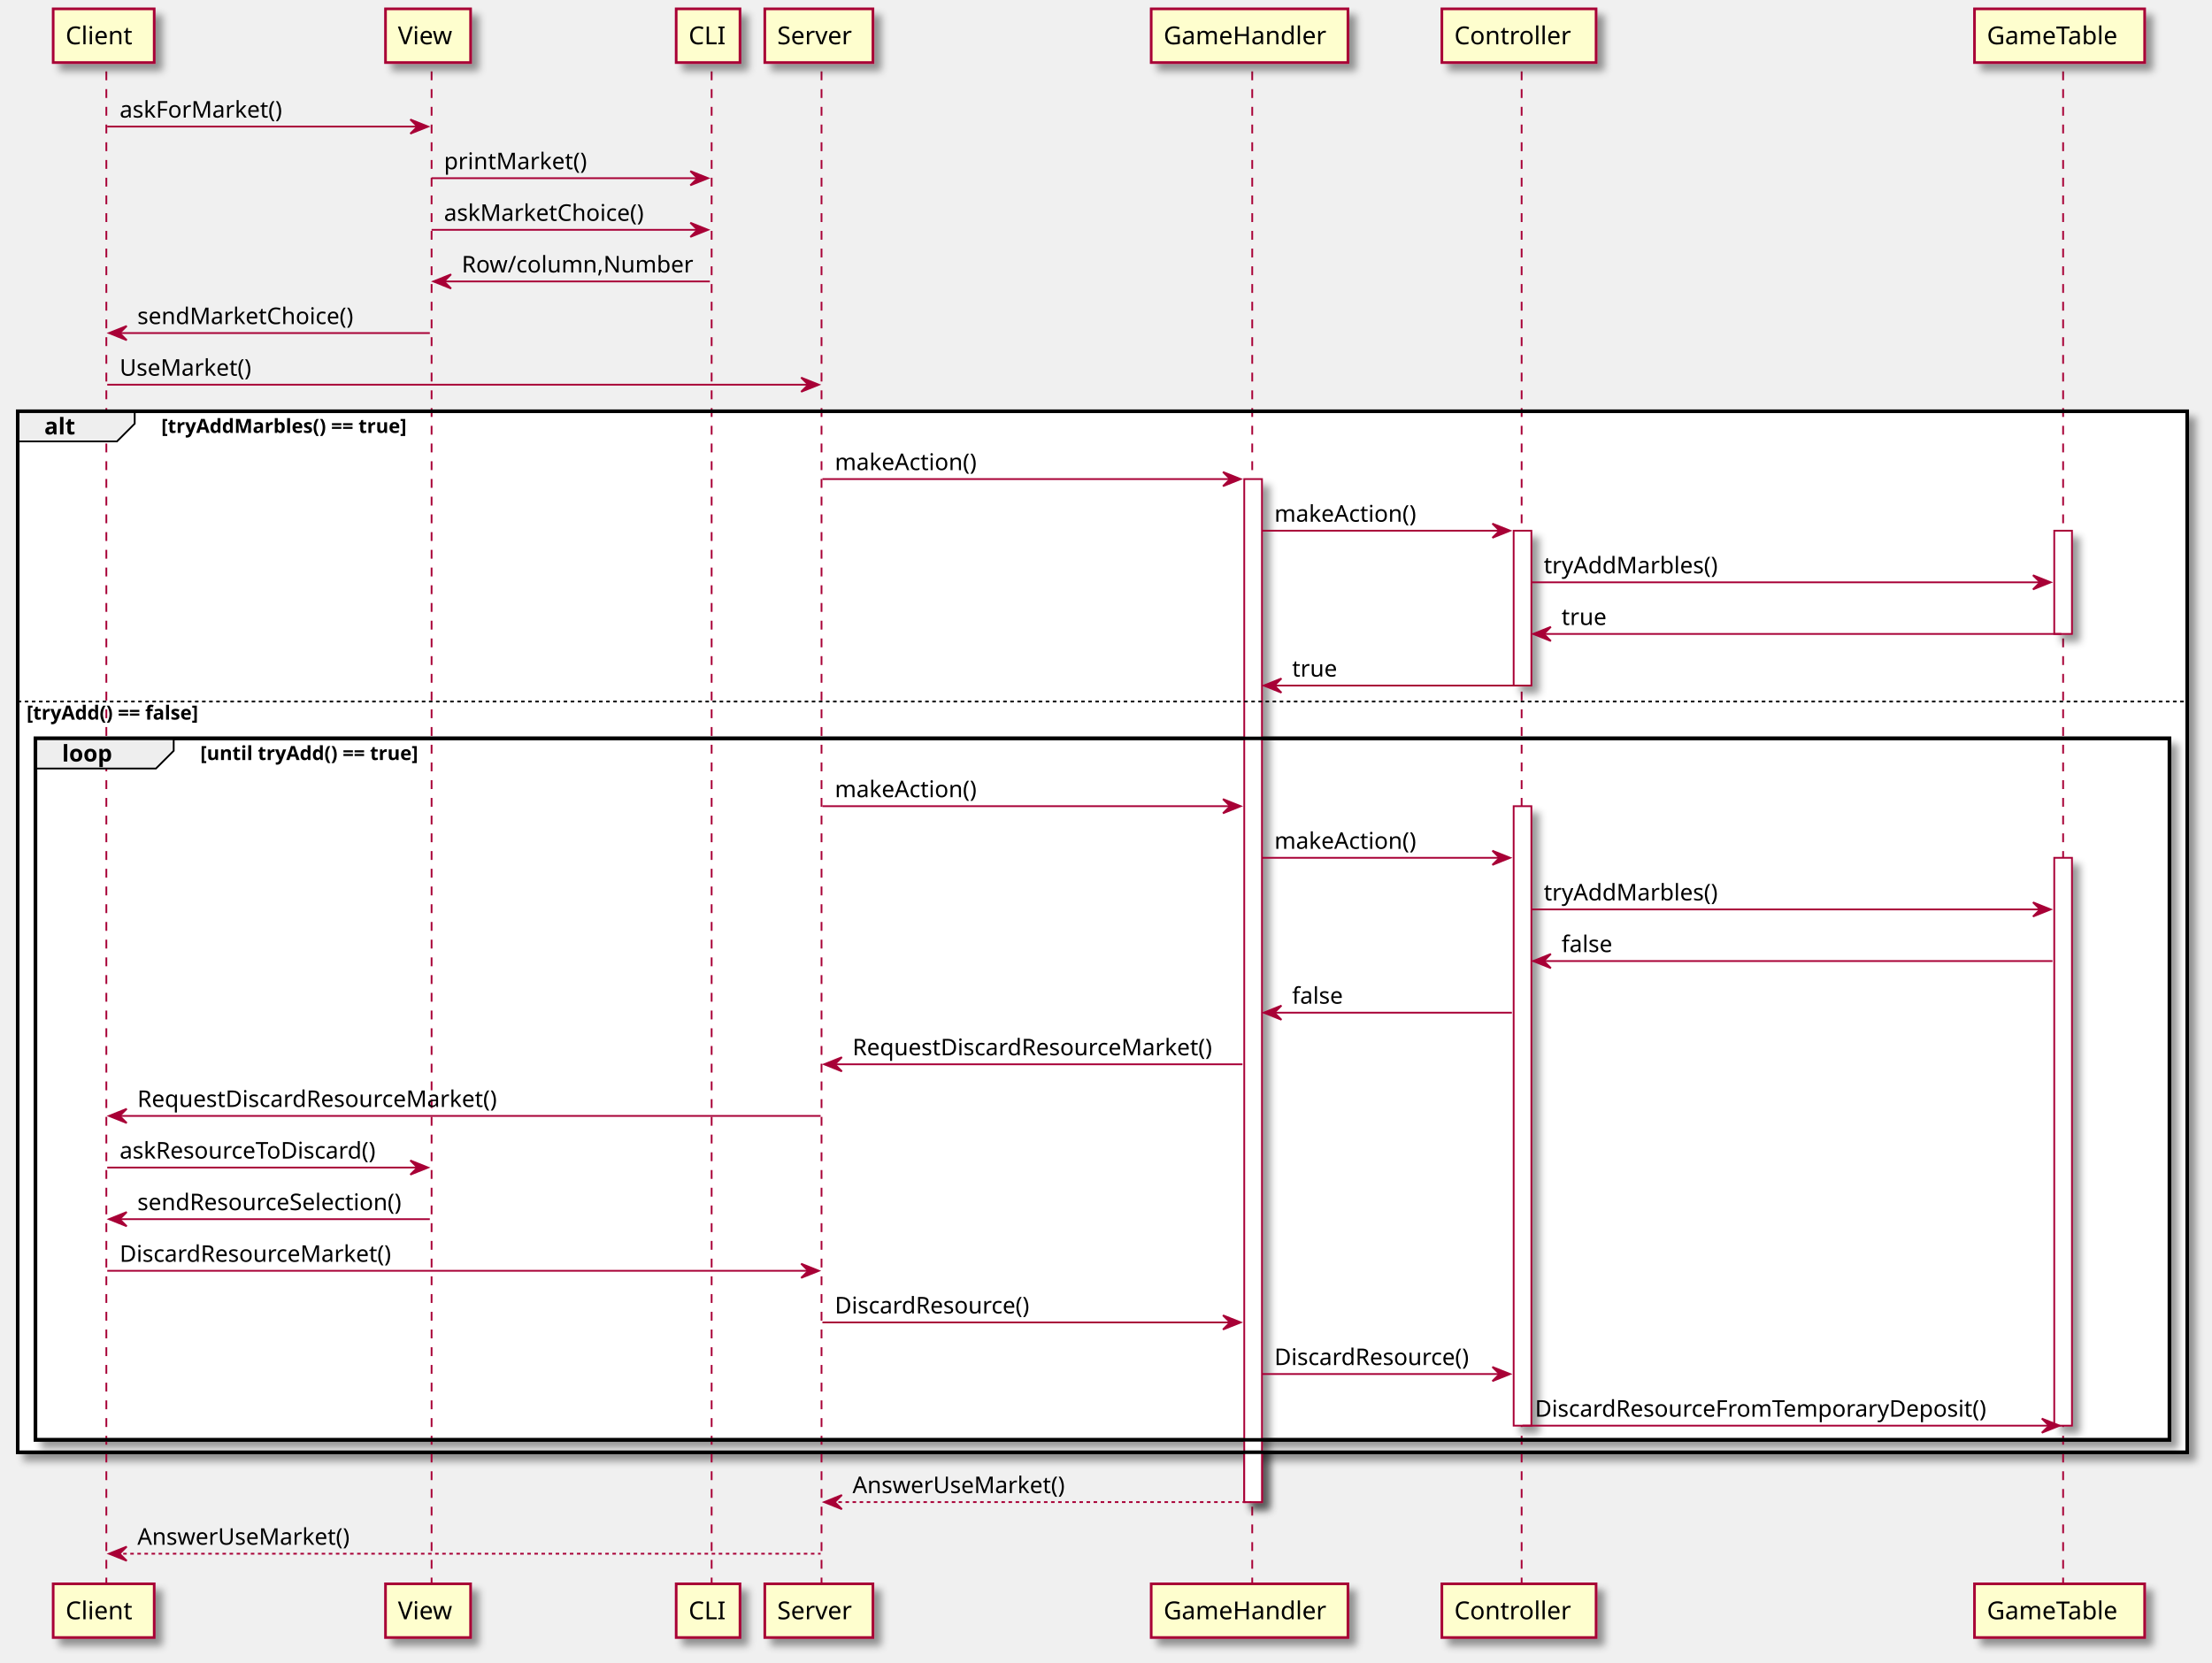
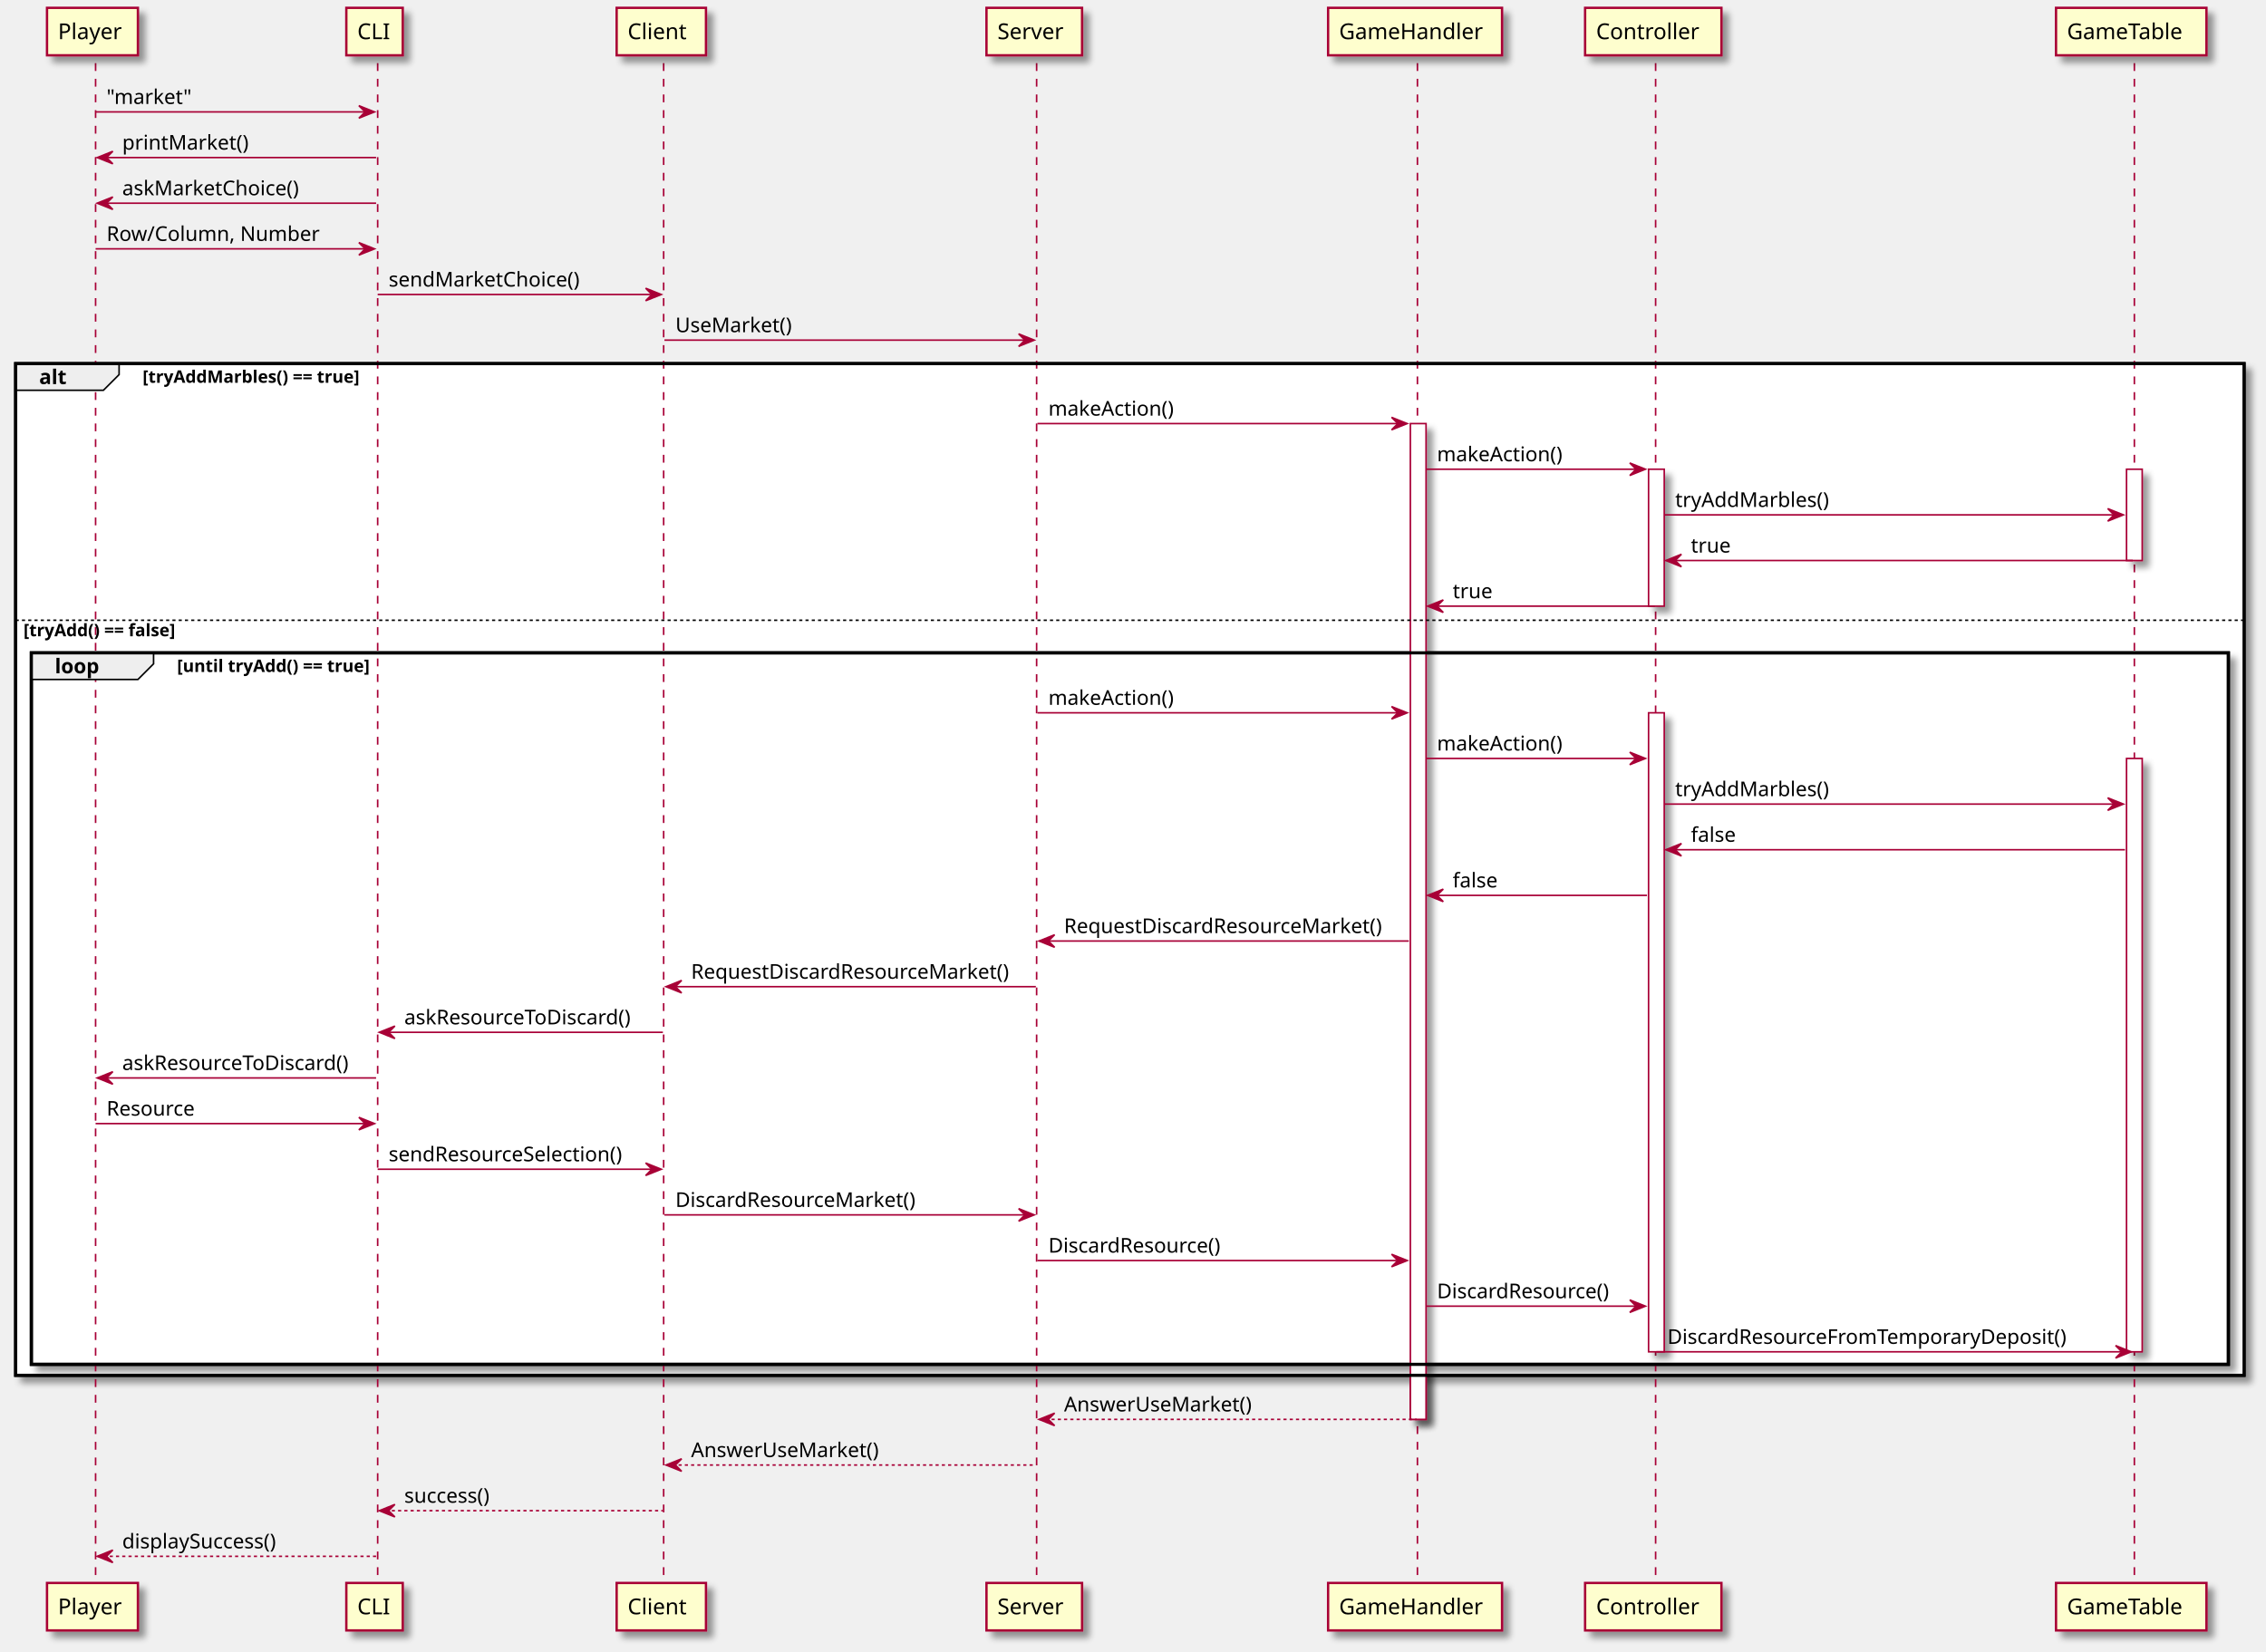
- <svg xmlns="http://www.w3.org/2000/svg" contentScriptType="application/ecmascript" contentStyleType="text/css" height="938px" preserveAspectRatio="none" style="width:1248px;height:938px;background:#FFFFFF;" version="1.1" viewBox="0 0 1248 938" width="1248px" zoomAndPan="magnify">
+ <svg xmlns="http://www.w3.org/2000/svg" contentScriptType="application/ecmascript" contentStyleType="text/css" height="1054px" preserveAspectRatio="none" style="width:1446px;height:1054px;background:#FFFFFF;" version="1.1" viewBox="0 0 1446 1054" width="1446px" zoomAndPan="magnify">
  <defs>
-     <filter height="300%" id="f182rm4wyhgm5f" width="300%" x="-1" y="-1">
+     <filter height="300%" id="f12edmttg3rv25" width="300%" x="-1" y="-1">
      <feGaussianBlur result="blurOut" stdDeviation="2.0" />
      <feColorMatrix in="blurOut" result="blurOut2" type="matrix" values="0 0 0 0 0 0 0 0 0 0 0 0 0 0 0 0 0 0 .4 0" />
      <feOffset dx="4.0" dy="4.0" in="blurOut2" result="blurOut3" />
      <feBlend in="SourceGraphic" in2="blurOut3" mode="normal" />
    </filter>
  </defs>
  <g>
-     <rect fill="#FFFFFF" filter="url(#f182rm4wyhgm5f)" height="577.328" style="stroke:#A80036;stroke-width:1.0;" width="10" x="702" y="270.359" />
-     <rect fill="#FFFFFF" filter="url(#f182rm4wyhgm5f)" height="87.398" style="stroke:#A80036;stroke-width:1.0;" width="10" x="854" y="299.492" />
-     <rect fill="#FFFFFF" filter="url(#f182rm4wyhgm5f)" height="349.594" style="stroke:#A80036;stroke-width:1.0;" width="10" x="854" y="454.961" />
-     <rect fill="#FFFFFF" filter="url(#f182rm4wyhgm5f)" height="58.266" style="stroke:#A80036;stroke-width:1.0;" width="10" x="1159" y="299.492" />
-     <rect fill="#FFFFFF" filter="url(#f182rm4wyhgm5f)" height="320.461" style="stroke:#A80036;stroke-width:1.0;" width="10" x="1159" y="484.094" />
-     <rect fill="#FFFFFF" filter="url(#f182rm4wyhgm5f)" height="587.461" style="stroke:#000000;stroke-width:2.0;" width="1224" x="10" y="232.094" />
-     <rect fill="#FFFFFF" height="424.664" style="stroke:none;stroke-width:1.0;" width="1224" x="10" y="394.891" />
-     <rect fill="#FFFFFF" filter="url(#f182rm4wyhgm5f)" height="395.859" style="stroke:#000000;stroke-width:2.0;" width="1204" x="20" y="416.695" />
-     <line style="stroke:#A80036;stroke-width:1.0;stroke-dasharray:5.0,5.0;" x1="60" x2="60" y1="40.297" y2="894.82" />
-     <line style="stroke:#A80036;stroke-width:1.0;stroke-dasharray:5.0,5.0;" x1="243.5" x2="243.5" y1="40.297" y2="894.82" />
-     <line style="stroke:#A80036;stroke-width:1.0;stroke-dasharray:5.0,5.0;" x1="401.5" x2="401.5" y1="40.297" y2="894.82" />
-     <line style="stroke:#A80036;stroke-width:1.0;stroke-dasharray:5.0,5.0;" x1="463.5" x2="463.5" y1="40.297" y2="894.82" />
-     <line style="stroke:#A80036;stroke-width:1.0;stroke-dasharray:5.0,5.0;" x1="706.5" x2="706.5" y1="40.297" y2="894.82" />
-     <line style="stroke:#A80036;stroke-width:1.0;stroke-dasharray:5.0,5.0;" x1="858.5" x2="858.5" y1="40.297" y2="894.82" />
-     <line style="stroke:#A80036;stroke-width:1.0;stroke-dasharray:5.0,5.0;" x1="1164" x2="1164" y1="40.297" y2="894.82" />
-     <rect fill="#FEFECE" filter="url(#f182rm4wyhgm5f)" height="30.297" style="stroke:#A80036;stroke-width:1.5;" width="57" x="30" y="5" />
-     <text fill="#000000" font-family="sans-serif" font-size="14" lengthAdjust="spacing" textLength="43" x="37" y="24.995">Client</text>
-     <rect fill="#FEFECE" filter="url(#f182rm4wyhgm5f)" height="30.297" style="stroke:#A80036;stroke-width:1.5;" width="57" x="30" y="893.82" />
-     <text fill="#000000" font-family="sans-serif" font-size="14" lengthAdjust="spacing" textLength="43" x="37" y="913.815">Client</text>
-     <rect fill="#FEFECE" filter="url(#f182rm4wyhgm5f)" height="30.297" style="stroke:#A80036;stroke-width:1.5;" width="48" x="217.5" y="5" />
-     <text fill="#000000" font-family="sans-serif" font-size="14" lengthAdjust="spacing" textLength="34" x="224.5" y="24.995">View</text>
-     <rect fill="#FEFECE" filter="url(#f182rm4wyhgm5f)" height="30.297" style="stroke:#A80036;stroke-width:1.5;" width="48" x="217.5" y="893.82" />
-     <text fill="#000000" font-family="sans-serif" font-size="14" lengthAdjust="spacing" textLength="34" x="224.5" y="913.815">View</text>
-     <rect fill="#FEFECE" filter="url(#f182rm4wyhgm5f)" height="30.297" style="stroke:#A80036;stroke-width:1.5;" width="36" x="381.5" y="5" />
-     <text fill="#000000" font-family="sans-serif" font-size="14" lengthAdjust="spacing" textLength="22" x="388.5" y="24.995">CLI</text>
-     <rect fill="#FEFECE" filter="url(#f182rm4wyhgm5f)" height="30.297" style="stroke:#A80036;stroke-width:1.5;" width="36" x="381.5" y="893.82" />
-     <text fill="#000000" font-family="sans-serif" font-size="14" lengthAdjust="spacing" textLength="22" x="388.5" y="913.815">CLI</text>
-     <rect fill="#FEFECE" filter="url(#f182rm4wyhgm5f)" height="30.297" style="stroke:#A80036;stroke-width:1.5;" width="61" x="431.5" y="5" />
-     <text fill="#000000" font-family="sans-serif" font-size="14" lengthAdjust="spacing" textLength="47" x="438.5" y="24.995">Server</text>
-     <rect fill="#FEFECE" filter="url(#f182rm4wyhgm5f)" height="30.297" style="stroke:#A80036;stroke-width:1.5;" width="61" x="431.5" y="893.82" />
-     <text fill="#000000" font-family="sans-serif" font-size="14" lengthAdjust="spacing" textLength="47" x="438.5" y="913.815">Server</text>
-     <rect fill="#FEFECE" filter="url(#f182rm4wyhgm5f)" height="30.297" style="stroke:#A80036;stroke-width:1.5;" width="111" x="649.5" y="5" />
-     <text fill="#000000" font-family="sans-serif" font-size="14" lengthAdjust="spacing" textLength="97" x="656.5" y="24.995">GameHandler</text>
-     <rect fill="#FEFECE" filter="url(#f182rm4wyhgm5f)" height="30.297" style="stroke:#A80036;stroke-width:1.5;" width="111" x="649.5" y="893.82" />
-     <text fill="#000000" font-family="sans-serif" font-size="14" lengthAdjust="spacing" textLength="97" x="656.5" y="913.815">GameHandler</text>
-     <rect fill="#FEFECE" filter="url(#f182rm4wyhgm5f)" height="30.297" style="stroke:#A80036;stroke-width:1.5;" width="87" x="813.5" y="5" />
-     <text fill="#000000" font-family="sans-serif" font-size="14" lengthAdjust="spacing" textLength="73" x="820.5" y="24.995">Controller</text>
-     <rect fill="#FEFECE" filter="url(#f182rm4wyhgm5f)" height="30.297" style="stroke:#A80036;stroke-width:1.5;" width="87" x="813.5" y="893.82" />
-     <text fill="#000000" font-family="sans-serif" font-size="14" lengthAdjust="spacing" textLength="73" x="820.5" y="913.815">Controller</text>
-     <rect fill="#FEFECE" filter="url(#f182rm4wyhgm5f)" height="30.297" style="stroke:#A80036;stroke-width:1.5;" width="96" x="1114" y="5" />
-     <text fill="#000000" font-family="sans-serif" font-size="14" lengthAdjust="spacing" textLength="82" x="1121" y="24.995">GameTable</text>
-     <rect fill="#FEFECE" filter="url(#f182rm4wyhgm5f)" height="30.297" style="stroke:#A80036;stroke-width:1.5;" width="96" x="1114" y="893.82" />
-     <text fill="#000000" font-family="sans-serif" font-size="14" lengthAdjust="spacing" textLength="82" x="1121" y="913.815">GameTable</text>
-     <rect fill="#FFFFFF" filter="url(#f182rm4wyhgm5f)" height="577.328" style="stroke:#A80036;stroke-width:1.0;" width="10" x="702" y="270.359" />
-     <rect fill="#FFFFFF" filter="url(#f182rm4wyhgm5f)" height="87.398" style="stroke:#A80036;stroke-width:1.0;" width="10" x="854" y="299.492" />
-     <rect fill="#FFFFFF" filter="url(#f182rm4wyhgm5f)" height="349.594" style="stroke:#A80036;stroke-width:1.0;" width="10" x="854" y="454.961" />
-     <rect fill="#FFFFFF" filter="url(#f182rm4wyhgm5f)" height="58.266" style="stroke:#A80036;stroke-width:1.0;" width="10" x="1159" y="299.492" />
-     <rect fill="#FFFFFF" filter="url(#f182rm4wyhgm5f)" height="320.461" style="stroke:#A80036;stroke-width:1.0;" width="10" x="1159" y="484.094" />
-     <polygon fill="#A80036" points="231.5,67.43,241.5,71.43,231.5,75.43,235.5,71.43" style="stroke:#A80036;stroke-width:1.0;" />
-     <line style="stroke:#A80036;stroke-width:1.0;" x1="60.5" x2="237.5" y1="71.43" y2="71.43" />
-     <text fill="#000000" font-family="sans-serif" font-size="13" lengthAdjust="spacing" textLength="95" x="67.5" y="66.364">askForMarket()</text>
-     <polygon fill="#A80036" points="389.5,96.562,399.5,100.562,389.5,104.562,393.5,100.562" style="stroke:#A80036;stroke-width:1.0;" />
-     <line style="stroke:#A80036;stroke-width:1.0;" x1="243.5" x2="395.5" y1="100.562" y2="100.562" />
-     <text fill="#000000" font-family="sans-serif" font-size="13" lengthAdjust="spacing" textLength="82" x="250.5" y="95.497">printMarket()</text>
-     <polygon fill="#A80036" points="389.5,125.695,399.5,129.695,389.5,133.695,393.5,129.695" style="stroke:#A80036;stroke-width:1.0;" />
-     <line style="stroke:#A80036;stroke-width:1.0;" x1="243.5" x2="395.5" y1="129.695" y2="129.695" />
-     <text fill="#000000" font-family="sans-serif" font-size="13" lengthAdjust="spacing" textLength="118" x="250.5" y="124.629">askMarketChoice()</text>
-     <polygon fill="#A80036" points="254.5,154.828,244.5,158.828,254.5,162.828,250.5,158.828" style="stroke:#A80036;stroke-width:1.0;" />
-     <line style="stroke:#A80036;stroke-width:1.0;" x1="248.5" x2="400.5" y1="158.828" y2="158.828" />
-     <text fill="#000000" font-family="sans-serif" font-size="13" lengthAdjust="spacing" textLength="134" x="260.5" y="153.762">Row/column,Number</text>
-     <polygon fill="#A80036" points="71.5,183.961,61.5,187.961,71.5,191.961,67.5,187.961" style="stroke:#A80036;stroke-width:1.0;" />
-     <line style="stroke:#A80036;stroke-width:1.0;" x1="65.5" x2="242.5" y1="187.961" y2="187.961" />
-     <text fill="#000000" font-family="sans-serif" font-size="13" lengthAdjust="spacing" textLength="127" x="77.5" y="182.895">sendMarketChoice()</text>
-     <polygon fill="#A80036" points="452,213.094,462,217.094,452,221.094,456,217.094" style="stroke:#A80036;stroke-width:1.0;" />
-     <line style="stroke:#A80036;stroke-width:1.0;" x1="60.5" x2="458" y1="217.094" y2="217.094" />
-     <text fill="#000000" font-family="sans-serif" font-size="13" lengthAdjust="spacing" textLength="77" x="67.5" y="212.028">UseMarket()</text>
+     <rect fill="#FFFFFF" filter="url(#f12edmttg3rv25)" height="635.594" style="stroke:#A80036;stroke-width:1.0;" width="10" x="900" y="270.359" />
+     <rect fill="#FFFFFF" filter="url(#f12edmttg3rv25)" height="87.398" style="stroke:#A80036;stroke-width:1.0;" width="10" x="1052" y="299.492" />
+     <rect fill="#FFFFFF" filter="url(#f12edmttg3rv25)" height="407.859" style="stroke:#A80036;stroke-width:1.0;" width="10" x="1052" y="454.961" />
+     <rect fill="#FFFFFF" filter="url(#f12edmttg3rv25)" height="58.266" style="stroke:#A80036;stroke-width:1.0;" width="10" x="1357" y="299.492" />
+     <rect fill="#FFFFFF" filter="url(#f12edmttg3rv25)" height="378.727" style="stroke:#A80036;stroke-width:1.0;" width="10" x="1357" y="484.094" />
+     <rect fill="#FFFFFF" filter="url(#f12edmttg3rv25)" height="645.727" style="stroke:#000000;stroke-width:2.0;" width="1422" x="10" y="232.094" />
+     <rect fill="#FFFFFF" height="482.93" style="stroke:none;stroke-width:1.0;" width="1422" x="10" y="394.891" />
+     <rect fill="#FFFFFF" filter="url(#f12edmttg3rv25)" height="454.125" style="stroke:#000000;stroke-width:2.0;" width="1402" x="20" y="416.695" />
+     <line style="stroke:#A80036;stroke-width:1.0;stroke-dasharray:5.0,5.0;" x1="61" x2="61" y1="40.297" y2="1011.352" />
+     <line style="stroke:#A80036;stroke-width:1.0;stroke-dasharray:5.0,5.0;" x1="241" x2="241" y1="40.297" y2="1011.352" />
+     <line style="stroke:#A80036;stroke-width:1.0;stroke-dasharray:5.0,5.0;" x1="423.5" x2="423.5" y1="40.297" y2="1011.352" />
+     <line style="stroke:#A80036;stroke-width:1.0;stroke-dasharray:5.0,5.0;" x1="661.5" x2="661.5" y1="40.297" y2="1011.352" />
+     <line style="stroke:#A80036;stroke-width:1.0;stroke-dasharray:5.0,5.0;" x1="904.5" x2="904.5" y1="40.297" y2="1011.352" />
+     <line style="stroke:#A80036;stroke-width:1.0;stroke-dasharray:5.0,5.0;" x1="1056.5" x2="1056.5" y1="40.297" y2="1011.352" />
+     <line style="stroke:#A80036;stroke-width:1.0;stroke-dasharray:5.0,5.0;" x1="1362" x2="1362" y1="40.297" y2="1011.352" />
+     <rect fill="#FEFECE" filter="url(#f12edmttg3rv25)" height="30.297" style="stroke:#A80036;stroke-width:1.5;" width="58" x="30" y="5" />
+     <text fill="#000000" font-family="sans-serif" font-size="14" lengthAdjust="spacing" textLength="44" x="37" y="24.995">Player</text>
+     <rect fill="#FEFECE" filter="url(#f12edmttg3rv25)" height="30.297" style="stroke:#A80036;stroke-width:1.5;" width="58" x="30" y="1010.352" />
+     <text fill="#000000" font-family="sans-serif" font-size="14" lengthAdjust="spacing" textLength="44" x="37" y="1030.347">Player</text>
+     <rect fill="#FEFECE" filter="url(#f12edmttg3rv25)" height="30.297" style="stroke:#A80036;stroke-width:1.5;" width="36" x="221" y="5" />
+     <text fill="#000000" font-family="sans-serif" font-size="14" lengthAdjust="spacing" textLength="22" x="228" y="24.995">CLI</text>
+     <rect fill="#FEFECE" filter="url(#f12edmttg3rv25)" height="30.297" style="stroke:#A80036;stroke-width:1.5;" width="36" x="221" y="1010.352" />
+     <text fill="#000000" font-family="sans-serif" font-size="14" lengthAdjust="spacing" textLength="22" x="228" y="1030.347">CLI</text>
+     <rect fill="#FEFECE" filter="url(#f12edmttg3rv25)" height="30.297" style="stroke:#A80036;stroke-width:1.5;" width="57" x="393.5" y="5" />
+     <text fill="#000000" font-family="sans-serif" font-size="14" lengthAdjust="spacing" textLength="43" x="400.5" y="24.995">Client</text>
+     <rect fill="#FEFECE" filter="url(#f12edmttg3rv25)" height="30.297" style="stroke:#A80036;stroke-width:1.5;" width="57" x="393.5" y="1010.352" />
+     <text fill="#000000" font-family="sans-serif" font-size="14" lengthAdjust="spacing" textLength="43" x="400.5" y="1030.347">Client</text>
+     <rect fill="#FEFECE" filter="url(#f12edmttg3rv25)" height="30.297" style="stroke:#A80036;stroke-width:1.5;" width="61" x="629.5" y="5" />
+     <text fill="#000000" font-family="sans-serif" font-size="14" lengthAdjust="spacing" textLength="47" x="636.5" y="24.995">Server</text>
+     <rect fill="#FEFECE" filter="url(#f12edmttg3rv25)" height="30.297" style="stroke:#A80036;stroke-width:1.5;" width="61" x="629.5" y="1010.352" />
+     <text fill="#000000" font-family="sans-serif" font-size="14" lengthAdjust="spacing" textLength="47" x="636.5" y="1030.347">Server</text>
+     <rect fill="#FEFECE" filter="url(#f12edmttg3rv25)" height="30.297" style="stroke:#A80036;stroke-width:1.5;" width="111" x="847.5" y="5" />
+     <text fill="#000000" font-family="sans-serif" font-size="14" lengthAdjust="spacing" textLength="97" x="854.5" y="24.995">GameHandler</text>
+     <rect fill="#FEFECE" filter="url(#f12edmttg3rv25)" height="30.297" style="stroke:#A80036;stroke-width:1.5;" width="111" x="847.5" y="1010.352" />
+     <text fill="#000000" font-family="sans-serif" font-size="14" lengthAdjust="spacing" textLength="97" x="854.5" y="1030.347">GameHandler</text>
+     <rect fill="#FEFECE" filter="url(#f12edmttg3rv25)" height="30.297" style="stroke:#A80036;stroke-width:1.5;" width="87" x="1011.5" y="5" />
+     <text fill="#000000" font-family="sans-serif" font-size="14" lengthAdjust="spacing" textLength="73" x="1018.5" y="24.995">Controller</text>
+     <rect fill="#FEFECE" filter="url(#f12edmttg3rv25)" height="30.297" style="stroke:#A80036;stroke-width:1.5;" width="87" x="1011.5" y="1010.352" />
+     <text fill="#000000" font-family="sans-serif" font-size="14" lengthAdjust="spacing" textLength="73" x="1018.5" y="1030.347">Controller</text>
+     <rect fill="#FEFECE" filter="url(#f12edmttg3rv25)" height="30.297" style="stroke:#A80036;stroke-width:1.5;" width="96" x="1312" y="5" />
+     <text fill="#000000" font-family="sans-serif" font-size="14" lengthAdjust="spacing" textLength="82" x="1319" y="24.995">GameTable</text>
+     <rect fill="#FEFECE" filter="url(#f12edmttg3rv25)" height="30.297" style="stroke:#A80036;stroke-width:1.5;" width="96" x="1312" y="1010.352" />
+     <text fill="#000000" font-family="sans-serif" font-size="14" lengthAdjust="spacing" textLength="82" x="1319" y="1030.347">GameTable</text>
+     <rect fill="#FFFFFF" filter="url(#f12edmttg3rv25)" height="635.594" style="stroke:#A80036;stroke-width:1.0;" width="10" x="900" y="270.359" />
+     <rect fill="#FFFFFF" filter="url(#f12edmttg3rv25)" height="87.398" style="stroke:#A80036;stroke-width:1.0;" width="10" x="1052" y="299.492" />
+     <rect fill="#FFFFFF" filter="url(#f12edmttg3rv25)" height="407.859" style="stroke:#A80036;stroke-width:1.0;" width="10" x="1052" y="454.961" />
+     <rect fill="#FFFFFF" filter="url(#f12edmttg3rv25)" height="58.266" style="stroke:#A80036;stroke-width:1.0;" width="10" x="1357" y="299.492" />
+     <rect fill="#FFFFFF" filter="url(#f12edmttg3rv25)" height="378.727" style="stroke:#A80036;stroke-width:1.0;" width="10" x="1357" y="484.094" />
+     <polygon fill="#A80036" points="229,67.43,239,71.43,229,75.43,233,71.43" style="stroke:#A80036;stroke-width:1.0;" />
+     <line style="stroke:#A80036;stroke-width:1.0;" x1="61" x2="235" y1="71.43" y2="71.43" />
+     <text fill="#000000" font-family="sans-serif" font-size="13" lengthAdjust="spacing" textLength="56" x="68" y="66.364">"market"</text>
+     <polygon fill="#A80036" points="72,96.562,62,100.562,72,104.562,68,100.562" style="stroke:#A80036;stroke-width:1.0;" />
+     <line style="stroke:#A80036;stroke-width:1.0;" x1="66" x2="240" y1="100.562" y2="100.562" />
+     <text fill="#000000" font-family="sans-serif" font-size="13" lengthAdjust="spacing" textLength="82" x="78" y="95.497">printMarket()</text>
+     <polygon fill="#A80036" points="72,125.695,62,129.695,72,133.695,68,129.695" style="stroke:#A80036;stroke-width:1.0;" />
+     <line style="stroke:#A80036;stroke-width:1.0;" x1="66" x2="240" y1="129.695" y2="129.695" />
+     <text fill="#000000" font-family="sans-serif" font-size="13" lengthAdjust="spacing" textLength="118" x="78" y="124.629">askMarketChoice()</text>
+     <polygon fill="#A80036" points="229,154.828,239,158.828,229,162.828,233,158.828" style="stroke:#A80036;stroke-width:1.0;" />
+     <line style="stroke:#A80036;stroke-width:1.0;" x1="61" x2="235" y1="158.828" y2="158.828" />
+     <text fill="#000000" font-family="sans-serif" font-size="13" lengthAdjust="spacing" textLength="140" x="68" y="153.762">Row/Column, Number</text>
+     <polygon fill="#A80036" points="412,183.961,422,187.961,412,191.961,416,187.961" style="stroke:#A80036;stroke-width:1.0;" />
+     <line style="stroke:#A80036;stroke-width:1.0;" x1="241" x2="418" y1="187.961" y2="187.961" />
+     <text fill="#000000" font-family="sans-serif" font-size="13" lengthAdjust="spacing" textLength="127" x="248" y="182.895">sendMarketChoice()</text>
+     <polygon fill="#A80036" points="650,213.094,660,217.094,650,221.094,654,217.094" style="stroke:#A80036;stroke-width:1.0;" />
+     <line style="stroke:#A80036;stroke-width:1.0;" x1="424" x2="656" y1="217.094" y2="217.094" />
+     <text fill="#000000" font-family="sans-serif" font-size="13" lengthAdjust="spacing" textLength="77" x="431" y="212.028">UseMarket()</text>
    <path d="M10,232.094 L76,232.094 L76,239.094 L66,249.094 L10,249.094 L10,232.094 " fill="#EEEEEE" style="stroke:#000000;stroke-width:1.0;" />
-     <rect fill="none" height="587.461" style="stroke:#000000;stroke-width:2.0;" width="1224" x="10" y="232.094" />
+     <rect fill="none" height="645.727" style="stroke:#000000;stroke-width:2.0;" width="1422" x="10" y="232.094" />
    <text fill="#000000" font-family="sans-serif" font-size="13" font-weight="bold" lengthAdjust="spacing" textLength="21" x="25" y="245.161">alt</text>
    <text fill="#000000" font-family="sans-serif" font-size="11" font-weight="bold" lengthAdjust="spacing" textLength="172" x="91" y="244.304">[tryAddMarbles() == true]</text>
-     <polygon fill="#A80036" points="690,266.359,700,270.359,690,274.359,694,270.359" style="stroke:#A80036;stroke-width:1.0;" />
-     <line style="stroke:#A80036;stroke-width:1.0;" x1="464" x2="696" y1="270.359" y2="270.359" />
-     <text fill="#000000" font-family="sans-serif" font-size="13" lengthAdjust="spacing" textLength="86" x="471" y="265.293">makeAction()</text>
-     <polygon fill="#A80036" points="842,295.492,852,299.492,842,303.492,846,299.492" style="stroke:#A80036;stroke-width:1.0;" />
-     <line style="stroke:#A80036;stroke-width:1.0;" x1="712" x2="848" y1="299.492" y2="299.492" />
-     <text fill="#000000" font-family="sans-serif" font-size="13" lengthAdjust="spacing" textLength="86" x="719" y="294.426">makeAction()</text>
-     <polygon fill="#A80036" points="1147,324.625,1157,328.625,1147,332.625,1151,328.625" style="stroke:#A80036;stroke-width:1.0;" />
-     <line style="stroke:#A80036;stroke-width:1.0;" x1="864" x2="1153" y1="328.625" y2="328.625" />
-     <text fill="#000000" font-family="sans-serif" font-size="13" lengthAdjust="spacing" textLength="102" x="871" y="323.559">tryAddMarbles()</text>
-     <polygon fill="#A80036" points="875,353.758,865,357.758,875,361.758,871,357.758" style="stroke:#A80036;stroke-width:1.0;" />
-     <line style="stroke:#A80036;stroke-width:1.0;" x1="869" x2="1163" y1="357.758" y2="357.758" />
-     <text fill="#000000" font-family="sans-serif" font-size="13" lengthAdjust="spacing" textLength="26" x="881" y="352.692">true</text>
-     <polygon fill="#A80036" points="723,382.891,713,386.891,723,390.891,719,386.891" style="stroke:#A80036;stroke-width:1.0;" />
-     <line style="stroke:#A80036;stroke-width:1.0;" x1="717" x2="858" y1="386.891" y2="386.891" />
-     <text fill="#000000" font-family="sans-serif" font-size="13" lengthAdjust="spacing" textLength="26" x="729" y="381.825">true</text>
-     <line style="stroke:#000000;stroke-width:1.0;stroke-dasharray:2.0,2.0;" x1="10" x2="1234" y1="395.891" y2="395.891" />
+     <polygon fill="#A80036" points="888,266.359,898,270.359,888,274.359,892,270.359" style="stroke:#A80036;stroke-width:1.0;" />
+     <line style="stroke:#A80036;stroke-width:1.0;" x1="662" x2="894" y1="270.359" y2="270.359" />
+     <text fill="#000000" font-family="sans-serif" font-size="13" lengthAdjust="spacing" textLength="86" x="669" y="265.293">makeAction()</text>
+     <polygon fill="#A80036" points="1040,295.492,1050,299.492,1040,303.492,1044,299.492" style="stroke:#A80036;stroke-width:1.0;" />
+     <line style="stroke:#A80036;stroke-width:1.0;" x1="910" x2="1046" y1="299.492" y2="299.492" />
+     <text fill="#000000" font-family="sans-serif" font-size="13" lengthAdjust="spacing" textLength="86" x="917" y="294.426">makeAction()</text>
+     <polygon fill="#A80036" points="1345,324.625,1355,328.625,1345,332.625,1349,328.625" style="stroke:#A80036;stroke-width:1.0;" />
+     <line style="stroke:#A80036;stroke-width:1.0;" x1="1062" x2="1351" y1="328.625" y2="328.625" />
+     <text fill="#000000" font-family="sans-serif" font-size="13" lengthAdjust="spacing" textLength="102" x="1069" y="323.559">tryAddMarbles()</text>
+     <polygon fill="#A80036" points="1073,353.758,1063,357.758,1073,361.758,1069,357.758" style="stroke:#A80036;stroke-width:1.0;" />
+     <line style="stroke:#A80036;stroke-width:1.0;" x1="1067" x2="1361" y1="357.758" y2="357.758" />
+     <text fill="#000000" font-family="sans-serif" font-size="13" lengthAdjust="spacing" textLength="26" x="1079" y="352.692">true</text>
+     <polygon fill="#A80036" points="921,382.891,911,386.891,921,390.891,917,386.891" style="stroke:#A80036;stroke-width:1.0;" />
+     <line style="stroke:#A80036;stroke-width:1.0;" x1="915" x2="1056" y1="386.891" y2="386.891" />
+     <text fill="#000000" font-family="sans-serif" font-size="13" lengthAdjust="spacing" textLength="26" x="927" y="381.825">true</text>
+     <line style="stroke:#000000;stroke-width:1.0;stroke-dasharray:2.0,2.0;" x1="10" x2="1432" y1="395.891" y2="395.891" />
    <text fill="#000000" font-family="sans-serif" font-size="11" font-weight="bold" lengthAdjust="spacing" textLength="125" x="15" y="406.101">[tryAdd() == false]</text>
    <path d="M20,416.695 L98,416.695 L98,423.695 L88,433.695 L20,433.695 L20,416.695 " fill="#EEEEEE" style="stroke:#000000;stroke-width:1.0;" />
-     <rect fill="none" height="395.859" style="stroke:#000000;stroke-width:2.0;" width="1204" x="20" y="416.695" />
+     <rect fill="none" height="454.125" style="stroke:#000000;stroke-width:2.0;" width="1402" x="20" y="416.695" />
    <text fill="#000000" font-family="sans-serif" font-size="13" font-weight="bold" lengthAdjust="spacing" textLength="33" x="35" y="429.762">loop</text>
    <text fill="#000000" font-family="sans-serif" font-size="11" font-weight="bold" lengthAdjust="spacing" textLength="155" x="113" y="428.906">[until tryAdd() == true]</text>
-     <polygon fill="#A80036" points="690,450.961,700,454.961,690,458.961,694,454.961" style="stroke:#A80036;stroke-width:1.0;" />
-     <line style="stroke:#A80036;stroke-width:1.0;" x1="464" x2="696" y1="454.961" y2="454.961" />
-     <text fill="#000000" font-family="sans-serif" font-size="13" lengthAdjust="spacing" textLength="86" x="471" y="449.895">makeAction()</text>
-     <polygon fill="#A80036" points="842,480.094,852,484.094,842,488.094,846,484.094" style="stroke:#A80036;stroke-width:1.0;" />
-     <line style="stroke:#A80036;stroke-width:1.0;" x1="712" x2="848" y1="484.094" y2="484.094" />
-     <text fill="#000000" font-family="sans-serif" font-size="13" lengthAdjust="spacing" textLength="86" x="719" y="479.028">makeAction()</text>
-     <polygon fill="#A80036" points="1147,509.227,1157,513.227,1147,517.227,1151,513.227" style="stroke:#A80036;stroke-width:1.0;" />
-     <line style="stroke:#A80036;stroke-width:1.0;" x1="864" x2="1153" y1="513.227" y2="513.227" />
-     <text fill="#000000" font-family="sans-serif" font-size="13" lengthAdjust="spacing" textLength="102" x="871" y="508.161">tryAddMarbles()</text>
-     <polygon fill="#A80036" points="875,538.359,865,542.359,875,546.359,871,542.359" style="stroke:#A80036;stroke-width:1.0;" />
-     <line style="stroke:#A80036;stroke-width:1.0;" x1="869" x2="1158" y1="542.359" y2="542.359" />
-     <text fill="#000000" font-family="sans-serif" font-size="13" lengthAdjust="spacing" textLength="31" x="881" y="537.293">false</text>
-     <polygon fill="#A80036" points="723,567.492,713,571.492,723,575.492,719,571.492" style="stroke:#A80036;stroke-width:1.0;" />
-     <line style="stroke:#A80036;stroke-width:1.0;" x1="717" x2="853" y1="571.492" y2="571.492" />
-     <text fill="#000000" font-family="sans-serif" font-size="13" lengthAdjust="spacing" textLength="31" x="729" y="566.426">false</text>
-     <polygon fill="#A80036" points="475,596.625,465,600.625,475,604.625,471,600.625" style="stroke:#A80036;stroke-width:1.0;" />
-     <line style="stroke:#A80036;stroke-width:1.0;" x1="469" x2="701" y1="600.625" y2="600.625" />
-     <text fill="#000000" font-family="sans-serif" font-size="13" lengthAdjust="spacing" textLength="214" x="481" y="595.559">RequestDiscardResourceMarket()</text>
-     <polygon fill="#A80036" points="71.5,625.758,61.5,629.758,71.5,633.758,67.5,629.758" style="stroke:#A80036;stroke-width:1.0;" />
-     <line style="stroke:#A80036;stroke-width:1.0;" x1="65.5" x2="463" y1="629.758" y2="629.758" />
-     <text fill="#000000" font-family="sans-serif" font-size="13" lengthAdjust="spacing" textLength="214" x="77.5" y="624.692">RequestDiscardResourceMarket()</text>
-     <polygon fill="#A80036" points="231.5,654.891,241.5,658.891,231.5,662.891,235.5,658.891" style="stroke:#A80036;stroke-width:1.0;" />
-     <line style="stroke:#A80036;stroke-width:1.0;" x1="60.5" x2="237.5" y1="658.891" y2="658.891" />
-     <text fill="#000000" font-family="sans-serif" font-size="13" lengthAdjust="spacing" textLength="156" x="67.5" y="653.825">askResourceToDiscard()</text>
-     <polygon fill="#A80036" points="71.5,684.023,61.5,688.023,71.5,692.023,67.5,688.023" style="stroke:#A80036;stroke-width:1.0;" />
-     <line style="stroke:#A80036;stroke-width:1.0;" x1="65.5" x2="242.5" y1="688.023" y2="688.023" />
-     <text fill="#000000" font-family="sans-serif" font-size="13" lengthAdjust="spacing" textLength="159" x="77.5" y="682.957">sendResourceSelection()</text>
-     <polygon fill="#A80036" points="452,713.156,462,717.156,452,721.156,456,717.156" style="stroke:#A80036;stroke-width:1.0;" />
-     <line style="stroke:#A80036;stroke-width:1.0;" x1="60.5" x2="458" y1="717.156" y2="717.156" />
-     <text fill="#000000" font-family="sans-serif" font-size="13" lengthAdjust="spacing" textLength="161" x="67.5" y="712.09">DiscardResourceMarket()</text>
-     <polygon fill="#A80036" points="690,742.289,700,746.289,690,750.289,694,746.289" style="stroke:#A80036;stroke-width:1.0;" />
-     <line style="stroke:#A80036;stroke-width:1.0;" x1="464" x2="696" y1="746.289" y2="746.289" />
-     <text fill="#000000" font-family="sans-serif" font-size="13" lengthAdjust="spacing" textLength="118" x="471" y="741.223">DiscardResource()</text>
-     <polygon fill="#A80036" points="842,771.422,852,775.422,842,779.422,846,775.422" style="stroke:#A80036;stroke-width:1.0;" />
-     <line style="stroke:#A80036;stroke-width:1.0;" x1="712" x2="848" y1="775.422" y2="775.422" />
-     <text fill="#000000" font-family="sans-serif" font-size="13" lengthAdjust="spacing" textLength="118" x="719" y="770.356">DiscardResource()</text>
-     <polygon fill="#A80036" points="1152,800.555,1162,804.555,1152,808.555,1156,804.555" style="stroke:#A80036;stroke-width:1.0;" />
-     <line style="stroke:#A80036;stroke-width:1.0;" x1="859" x2="1158" y1="804.555" y2="804.555" />
-     <text fill="#000000" font-family="sans-serif" font-size="13" lengthAdjust="spacing" textLength="271" x="866" y="799.489">DiscardResourceFromTemporaryDeposit()</text>
-     <polygon fill="#A80036" points="475,843.688,465,847.688,475,851.688,471,847.688" style="stroke:#A80036;stroke-width:1.0;" />
-     <line style="stroke:#A80036;stroke-width:1.0;stroke-dasharray:2.0,2.0;" x1="469" x2="706" y1="847.688" y2="847.688" />
-     <text fill="#000000" font-family="sans-serif" font-size="13" lengthAdjust="spacing" textLength="125" x="481" y="842.622">AnswerUseMarket()</text>
-     <polygon fill="#A80036" points="71.5,872.82,61.5,876.82,71.5,880.82,67.5,876.82" style="stroke:#A80036;stroke-width:1.0;" />
-     <line style="stroke:#A80036;stroke-width:1.0;stroke-dasharray:2.0,2.0;" x1="65.5" x2="463" y1="876.82" y2="876.82" />
-     <text fill="#000000" font-family="sans-serif" font-size="13" lengthAdjust="spacing" textLength="125" x="77.5" y="871.754">AnswerUseMarket()</text>
+     <polygon fill="#A80036" points="888,450.961,898,454.961,888,458.961,892,454.961" style="stroke:#A80036;stroke-width:1.0;" />
+     <line style="stroke:#A80036;stroke-width:1.0;" x1="662" x2="894" y1="454.961" y2="454.961" />
+     <text fill="#000000" font-family="sans-serif" font-size="13" lengthAdjust="spacing" textLength="86" x="669" y="449.895">makeAction()</text>
+     <polygon fill="#A80036" points="1040,480.094,1050,484.094,1040,488.094,1044,484.094" style="stroke:#A80036;stroke-width:1.0;" />
+     <line style="stroke:#A80036;stroke-width:1.0;" x1="910" x2="1046" y1="484.094" y2="484.094" />
+     <text fill="#000000" font-family="sans-serif" font-size="13" lengthAdjust="spacing" textLength="86" x="917" y="479.028">makeAction()</text>
+     <polygon fill="#A80036" points="1345,509.227,1355,513.227,1345,517.227,1349,513.227" style="stroke:#A80036;stroke-width:1.0;" />
+     <line style="stroke:#A80036;stroke-width:1.0;" x1="1062" x2="1351" y1="513.227" y2="513.227" />
+     <text fill="#000000" font-family="sans-serif" font-size="13" lengthAdjust="spacing" textLength="102" x="1069" y="508.161">tryAddMarbles()</text>
+     <polygon fill="#A80036" points="1073,538.359,1063,542.359,1073,546.359,1069,542.359" style="stroke:#A80036;stroke-width:1.0;" />
+     <line style="stroke:#A80036;stroke-width:1.0;" x1="1067" x2="1356" y1="542.359" y2="542.359" />
+     <text fill="#000000" font-family="sans-serif" font-size="13" lengthAdjust="spacing" textLength="31" x="1079" y="537.293">false</text>
+     <polygon fill="#A80036" points="921,567.492,911,571.492,921,575.492,917,571.492" style="stroke:#A80036;stroke-width:1.0;" />
+     <line style="stroke:#A80036;stroke-width:1.0;" x1="915" x2="1051" y1="571.492" y2="571.492" />
+     <text fill="#000000" font-family="sans-serif" font-size="13" lengthAdjust="spacing" textLength="31" x="927" y="566.426">false</text>
+     <polygon fill="#A80036" points="673,596.625,663,600.625,673,604.625,669,600.625" style="stroke:#A80036;stroke-width:1.0;" />
+     <line style="stroke:#A80036;stroke-width:1.0;" x1="667" x2="899" y1="600.625" y2="600.625" />
+     <text fill="#000000" font-family="sans-serif" font-size="13" lengthAdjust="spacing" textLength="214" x="679" y="595.559">RequestDiscardResourceMarket()</text>
+     <polygon fill="#A80036" points="435,625.758,425,629.758,435,633.758,431,629.758" style="stroke:#A80036;stroke-width:1.0;" />
+     <line style="stroke:#A80036;stroke-width:1.0;" x1="429" x2="661" y1="629.758" y2="629.758" />
+     <text fill="#000000" font-family="sans-serif" font-size="13" lengthAdjust="spacing" textLength="214" x="441" y="624.692">RequestDiscardResourceMarket()</text>
+     <polygon fill="#A80036" points="252,654.891,242,658.891,252,662.891,248,658.891" style="stroke:#A80036;stroke-width:1.0;" />
+     <line style="stroke:#A80036;stroke-width:1.0;" x1="246" x2="423" y1="658.891" y2="658.891" />
+     <text fill="#000000" font-family="sans-serif" font-size="13" lengthAdjust="spacing" textLength="156" x="258" y="653.825">askResourceToDiscard()</text>
+     <polygon fill="#A80036" points="72,684.023,62,688.023,72,692.023,68,688.023" style="stroke:#A80036;stroke-width:1.0;" />
+     <line style="stroke:#A80036;stroke-width:1.0;" x1="66" x2="240" y1="688.023" y2="688.023" />
+     <text fill="#000000" font-family="sans-serif" font-size="13" lengthAdjust="spacing" textLength="156" x="78" y="682.957">askResourceToDiscard()</text>
+     <polygon fill="#A80036" points="229,713.156,239,717.156,229,721.156,233,717.156" style="stroke:#A80036;stroke-width:1.0;" />
+     <line style="stroke:#A80036;stroke-width:1.0;" x1="61" x2="235" y1="717.156" y2="717.156" />
+     <text fill="#000000" font-family="sans-serif" font-size="13" lengthAdjust="spacing" textLength="60" x="68" y="712.09">Resource</text>
+     <polygon fill="#A80036" points="412,742.289,422,746.289,412,750.289,416,746.289" style="stroke:#A80036;stroke-width:1.0;" />
+     <line style="stroke:#A80036;stroke-width:1.0;" x1="241" x2="418" y1="746.289" y2="746.289" />
+     <text fill="#000000" font-family="sans-serif" font-size="13" lengthAdjust="spacing" textLength="159" x="248" y="741.223">sendResourceSelection()</text>
+     <polygon fill="#A80036" points="650,771.422,660,775.422,650,779.422,654,775.422" style="stroke:#A80036;stroke-width:1.0;" />
+     <line style="stroke:#A80036;stroke-width:1.0;" x1="424" x2="656" y1="775.422" y2="775.422" />
+     <text fill="#000000" font-family="sans-serif" font-size="13" lengthAdjust="spacing" textLength="161" x="431" y="770.356">DiscardResourceMarket()</text>
+     <polygon fill="#A80036" points="888,800.555,898,804.555,888,808.555,892,804.555" style="stroke:#A80036;stroke-width:1.0;" />
+     <line style="stroke:#A80036;stroke-width:1.0;" x1="662" x2="894" y1="804.555" y2="804.555" />
+     <text fill="#000000" font-family="sans-serif" font-size="13" lengthAdjust="spacing" textLength="118" x="669" y="799.489">DiscardResource()</text>
+     <polygon fill="#A80036" points="1040,829.688,1050,833.688,1040,837.688,1044,833.688" style="stroke:#A80036;stroke-width:1.0;" />
+     <line style="stroke:#A80036;stroke-width:1.0;" x1="910" x2="1046" y1="833.688" y2="833.688" />
+     <text fill="#000000" font-family="sans-serif" font-size="13" lengthAdjust="spacing" textLength="118" x="917" y="828.622">DiscardResource()</text>
+     <polygon fill="#A80036" points="1350,858.82,1360,862.82,1350,866.82,1354,862.82" style="stroke:#A80036;stroke-width:1.0;" />
+     <line style="stroke:#A80036;stroke-width:1.0;" x1="1057" x2="1356" y1="862.82" y2="862.82" />
+     <text fill="#000000" font-family="sans-serif" font-size="13" lengthAdjust="spacing" textLength="271" x="1064" y="857.754">DiscardResourceFromTemporaryDeposit()</text>
+     <polygon fill="#A80036" points="673,901.953,663,905.953,673,909.953,669,905.953" style="stroke:#A80036;stroke-width:1.0;" />
+     <line style="stroke:#A80036;stroke-width:1.0;stroke-dasharray:2.0,2.0;" x1="667" x2="904" y1="905.953" y2="905.953" />
+     <text fill="#000000" font-family="sans-serif" font-size="13" lengthAdjust="spacing" textLength="125" x="679" y="900.887">AnswerUseMarket()</text>
+     <polygon fill="#A80036" points="435,931.086,425,935.086,435,939.086,431,935.086" style="stroke:#A80036;stroke-width:1.0;" />
+     <line style="stroke:#A80036;stroke-width:1.0;stroke-dasharray:2.0,2.0;" x1="429" x2="661" y1="935.086" y2="935.086" />
+     <text fill="#000000" font-family="sans-serif" font-size="13" lengthAdjust="spacing" textLength="125" x="441" y="930.02">AnswerUseMarket()</text>
+     <polygon fill="#A80036" points="252,960.219,242,964.219,252,968.219,248,964.219" style="stroke:#A80036;stroke-width:1.0;" />
+     <line style="stroke:#A80036;stroke-width:1.0;stroke-dasharray:2.0,2.0;" x1="246" x2="423" y1="964.219" y2="964.219" />
+     <text fill="#000000" font-family="sans-serif" font-size="13" lengthAdjust="spacing" textLength="61" x="258" y="959.153">success()</text>
+     <polygon fill="#A80036" points="72,989.352,62,993.352,72,997.352,68,993.352" style="stroke:#A80036;stroke-width:1.0;" />
+     <line style="stroke:#A80036;stroke-width:1.0;stroke-dasharray:2.0,2.0;" x1="66" x2="240" y1="993.352" y2="993.352" />
+     <text fill="#000000" font-family="sans-serif" font-size="13" lengthAdjust="spacing" textLength="107" x="78" y="988.286">displaySuccess()</text>
  </g>
</svg>
